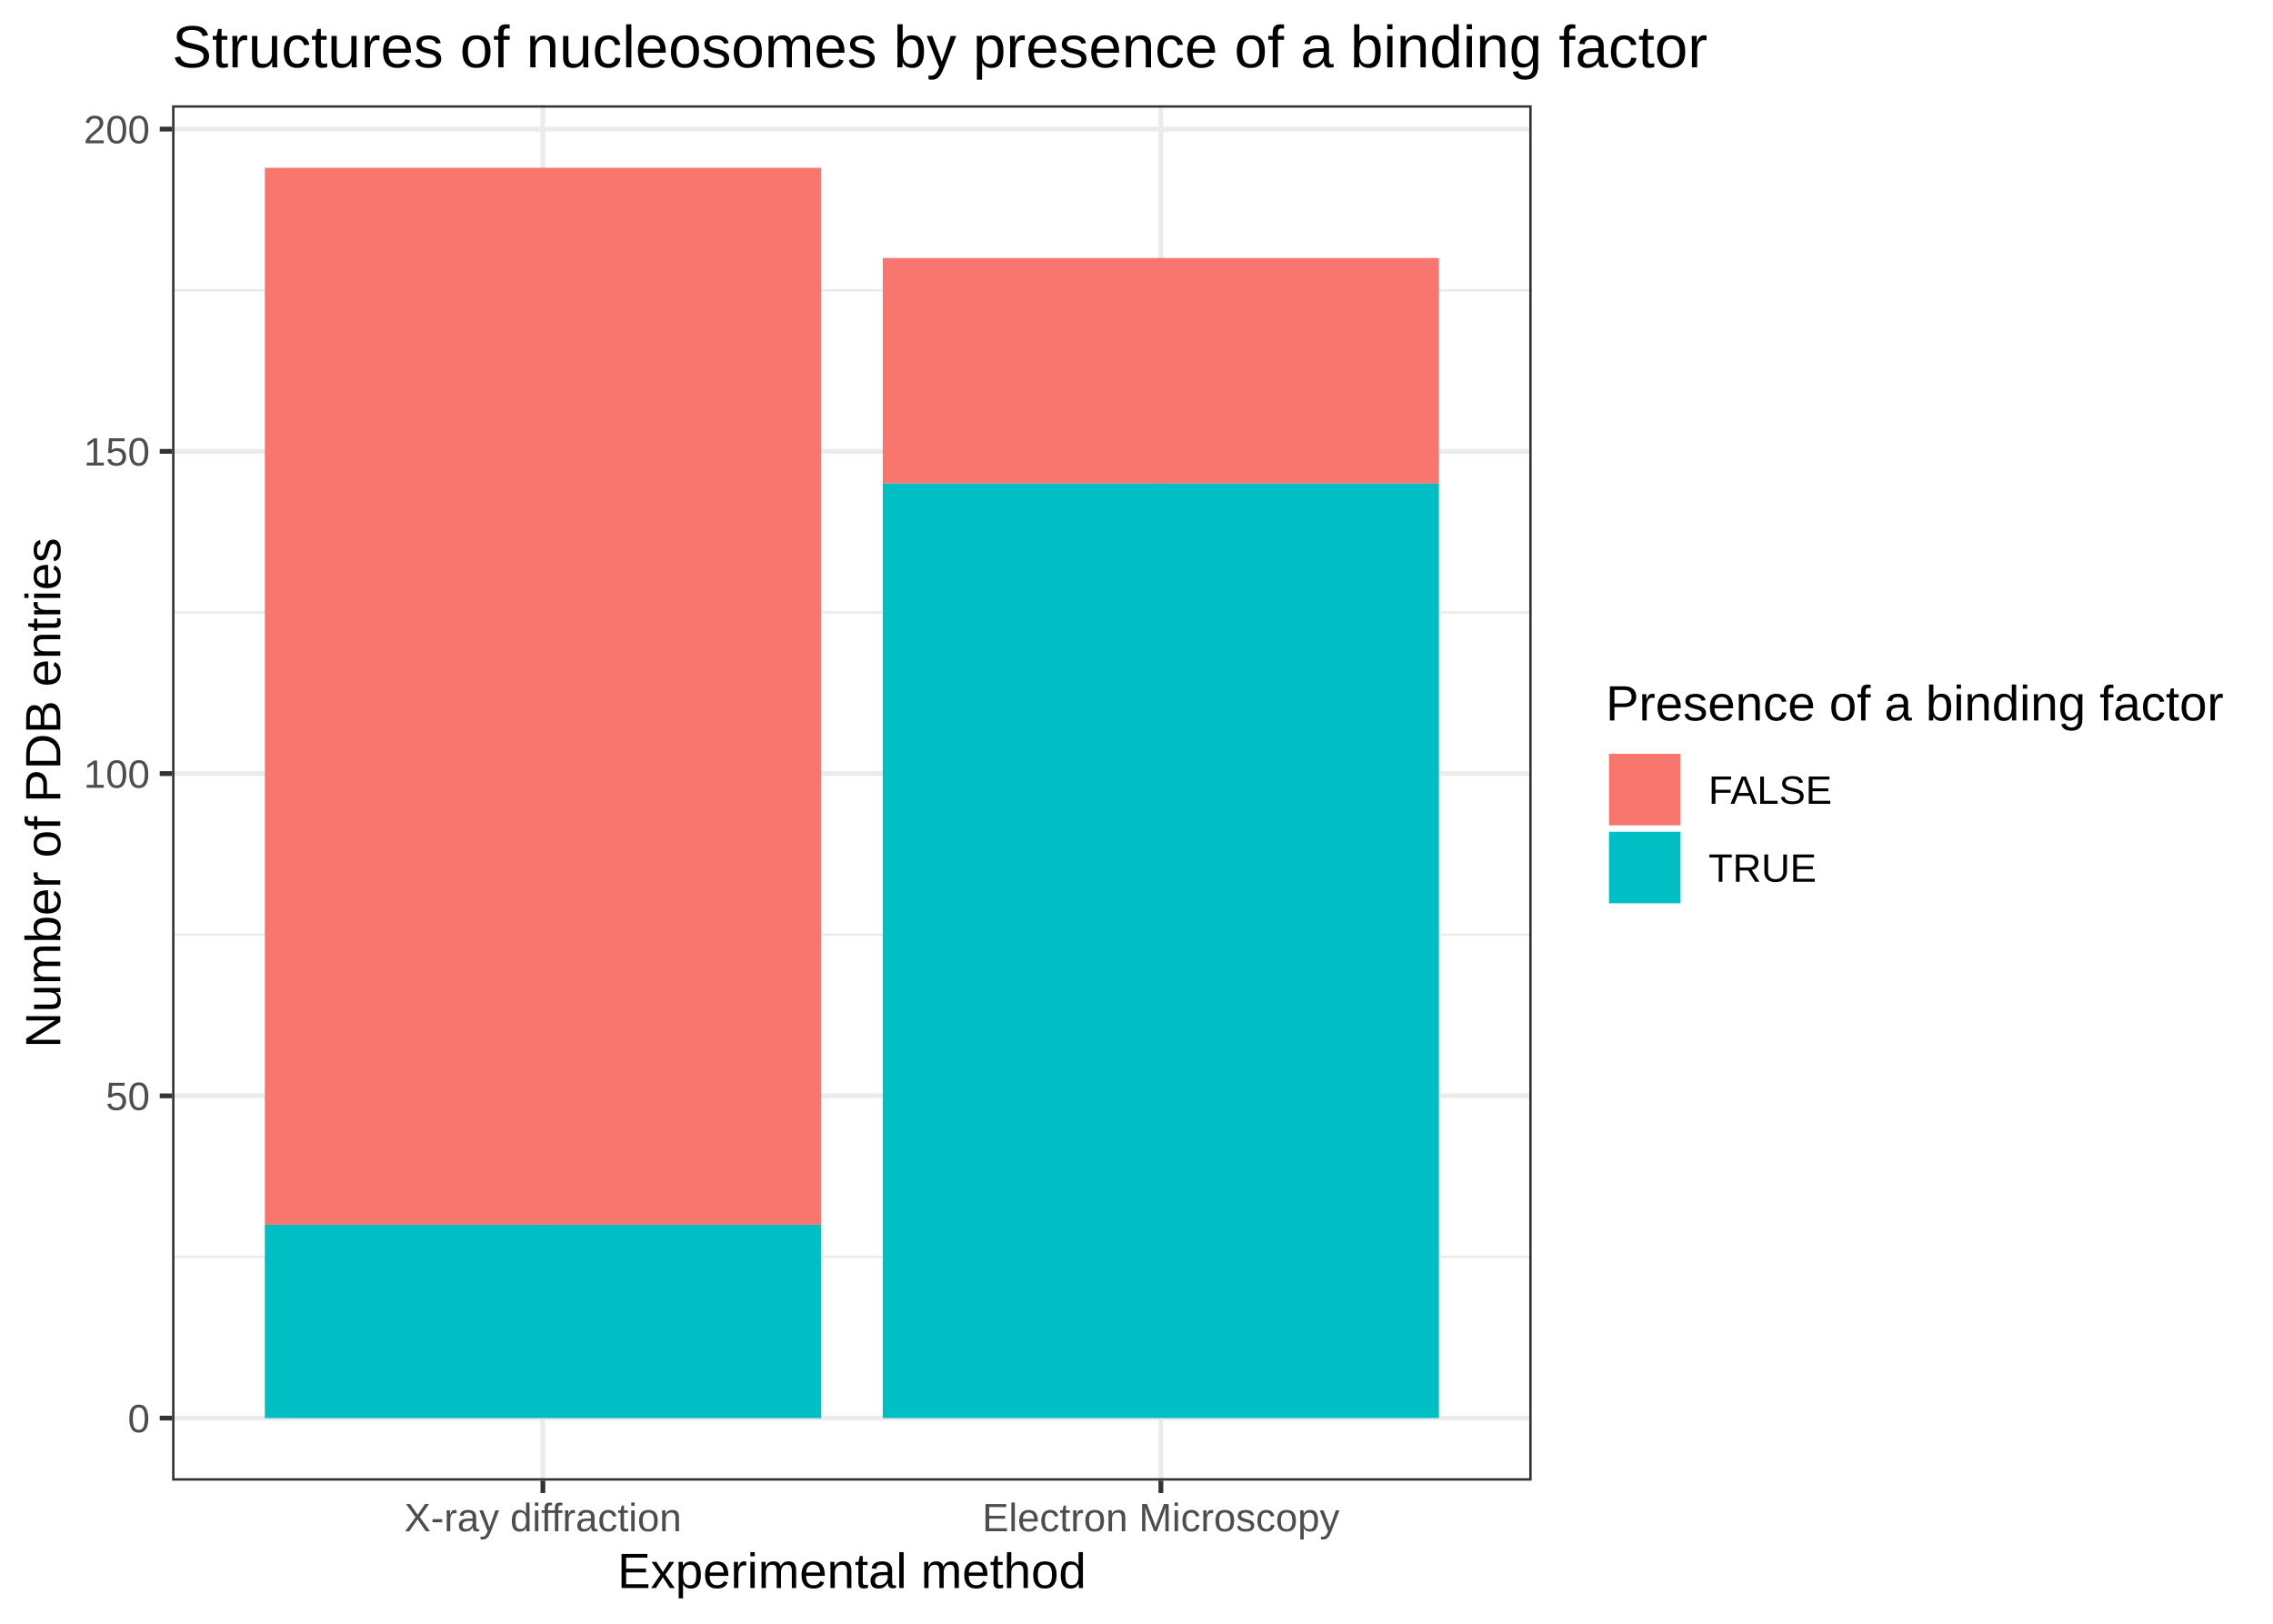
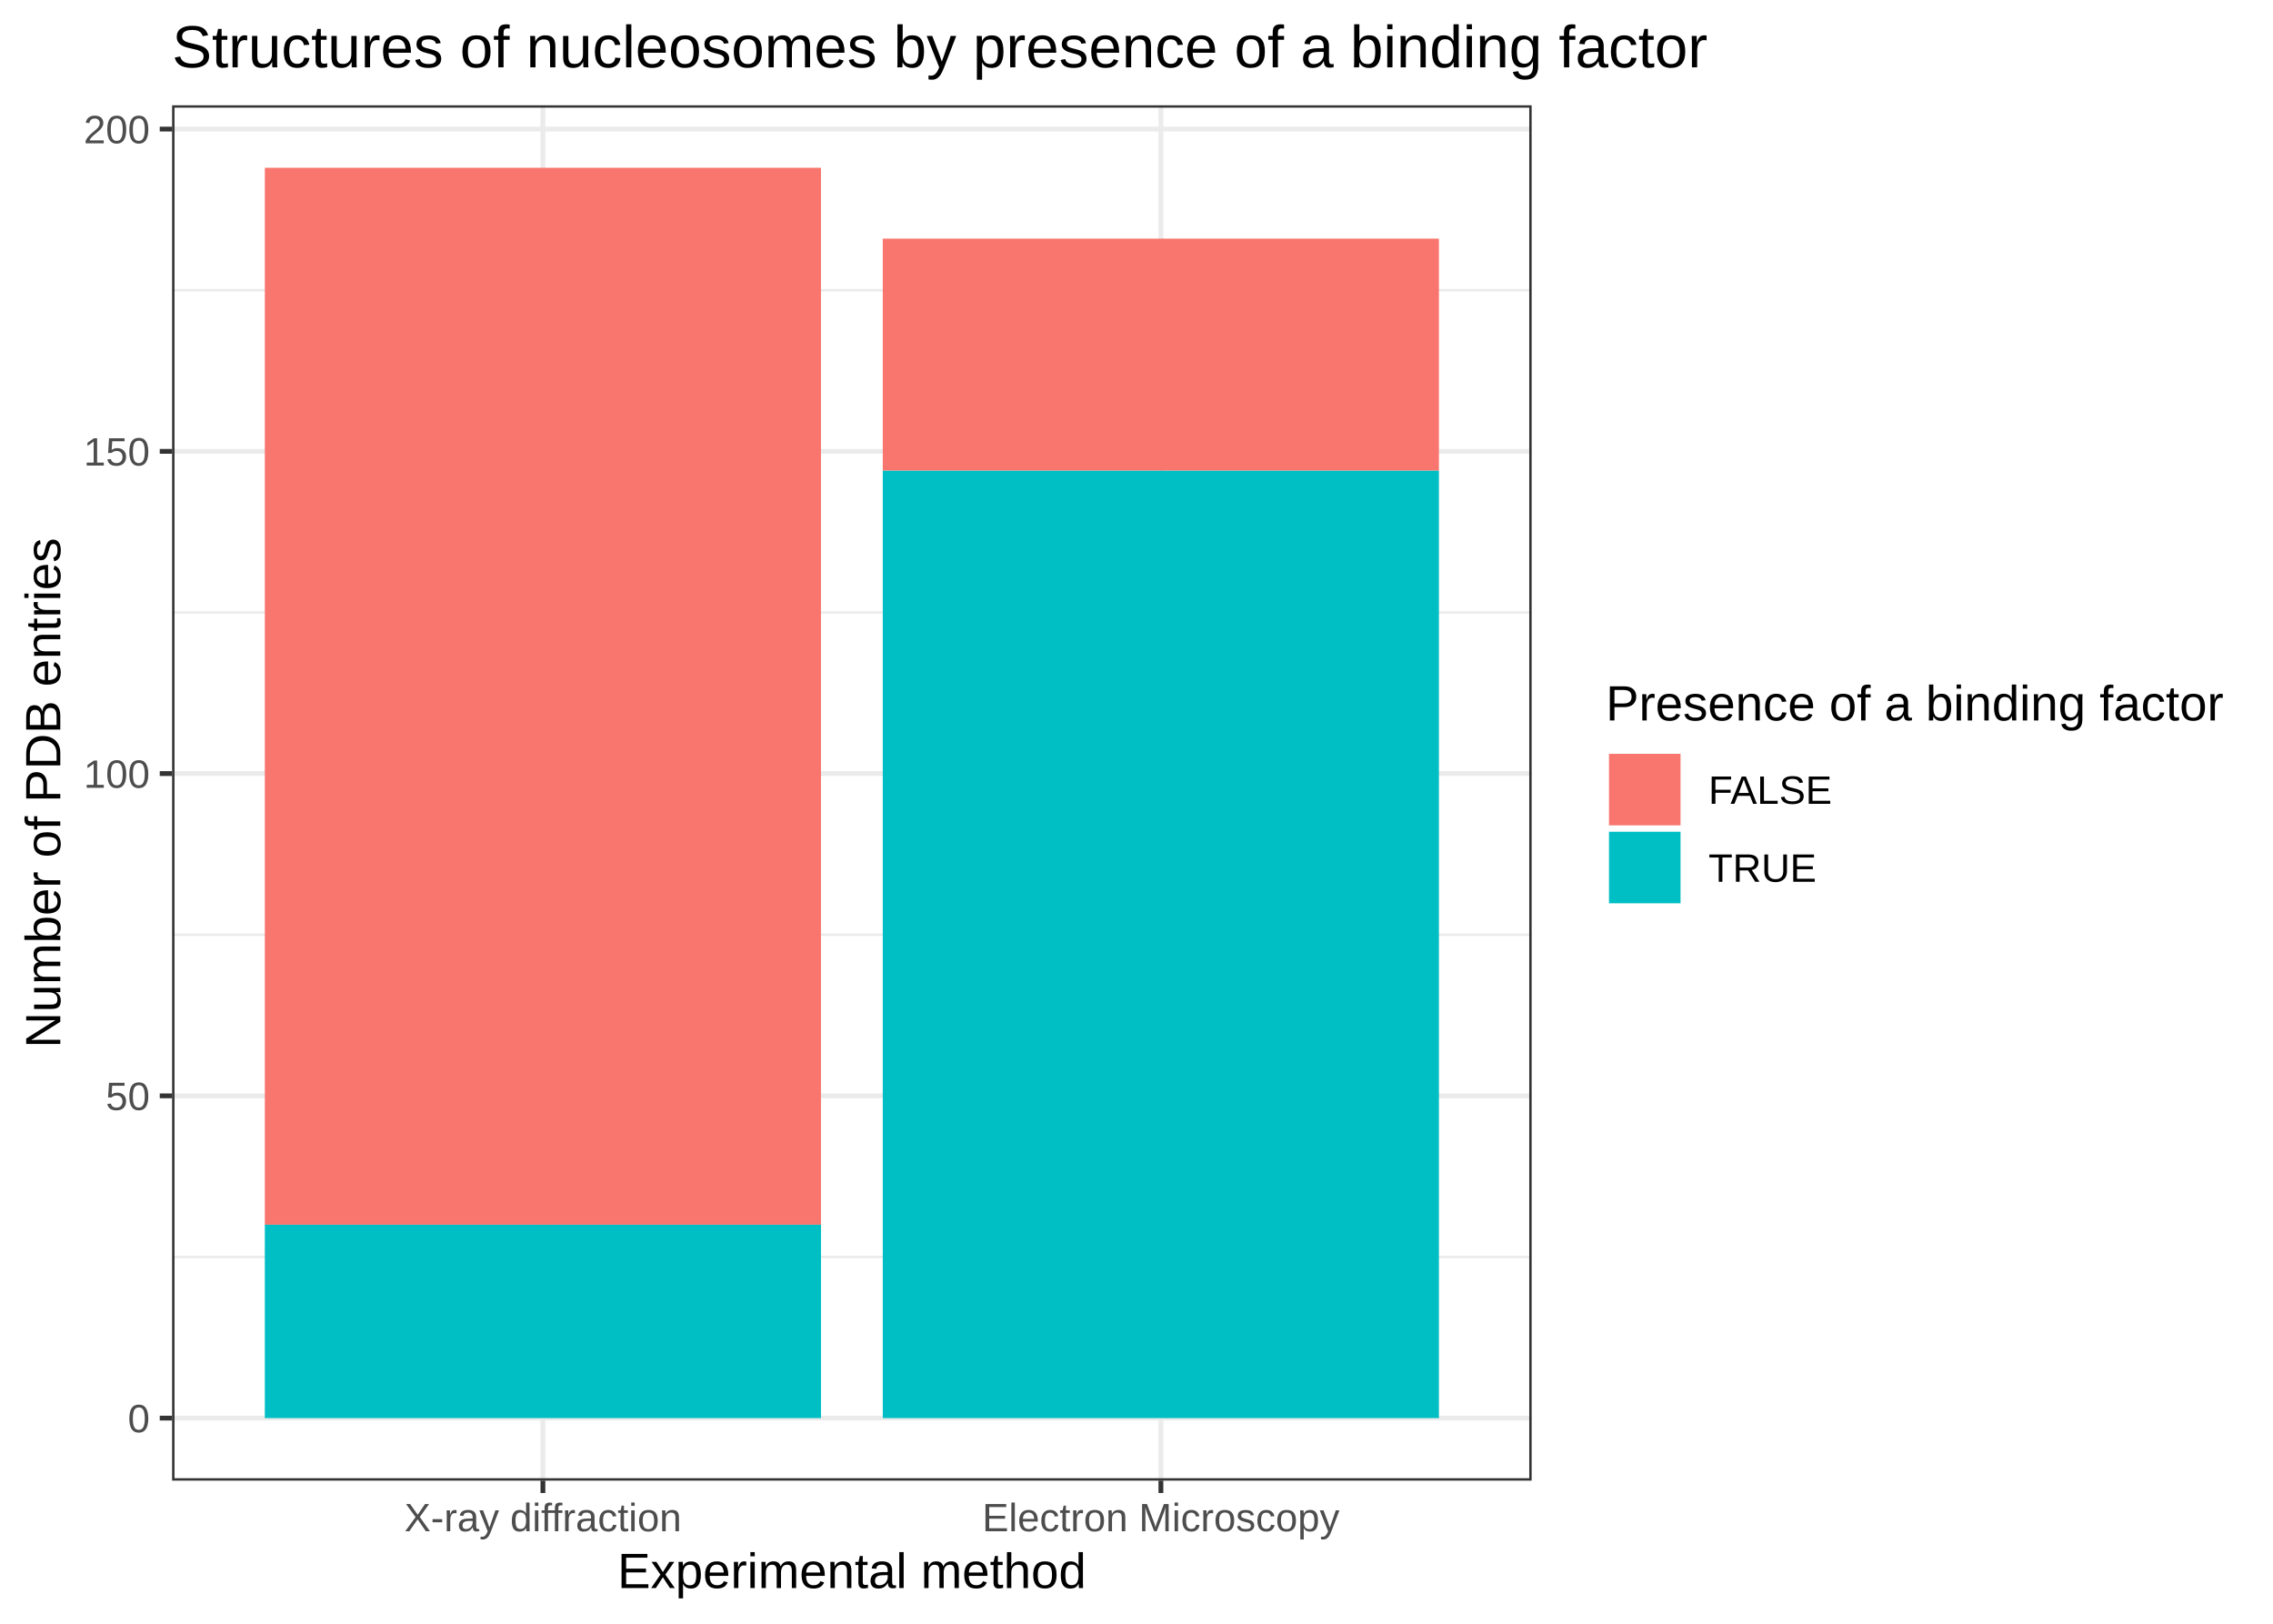
<svg xmlns="http://www.w3.org/2000/svg" class="svglite" width="504.00pt" height="360.00pt" viewBox="0 0 504.00 360.00">
  <defs>
    <style type="text/css">
    .svglite line, .svglite polyline, .svglite polygon, .svglite path, .svglite rect, .svglite circle {
      fill: none;
      stroke: #000000;
      stroke-linecap: round;
      stroke-linejoin: round;
      stroke-miterlimit: 10.00;
    }
  </style>
  </defs>
  <rect width="100%" height="100%" style="stroke: none; fill: #FFFFFF;" />
  <defs>
    <clipPath id="cpMC4wMHw1MDQuMDB8MC4wMHwzNjAuMDA=">
      <rect x="0.00" y="0.00" width="504.00" height="360.00" />
    </clipPath>
  </defs>
  <g clip-path="url(#cpMC4wMHw1MDQuMDB8MC4wMHwzNjAuMDA=)">
    <rect x="0.00" y="0.00" width="504.00" height="360.00" style="stroke-width: 1.07; stroke: #FFFFFF; fill: #FFFFFF;" />
  </g>
  <defs>
    <clipPath id="cpMzguMTZ8MzM5LjYyfDIzLjM0fDMyOC4yNw==">
      <rect x="38.16" y="23.34" width="301.46" height="304.93" />
    </clipPath>
  </defs>
  <g clip-path="url(#cpMzguMTZ8MzM5LjYyfDIzLjM0fDMyOC4yNw==)">
    <rect x="38.16" y="23.34" width="301.46" height="304.93" style="stroke-width: 1.07; stroke: none; fill: #FFFFFF;" />
    <polyline points="38.16,278.68 339.62,278.68 " style="stroke-width: 0.53; stroke: #EBEBEB; stroke-linecap: butt;" />
    <polyline points="38.16,207.24 339.62,207.24 " style="stroke-width: 0.53; stroke: #EBEBEB; stroke-linecap: butt;" />
    <polyline points="38.16,135.79 339.62,135.79 " style="stroke-width: 0.53; stroke: #EBEBEB; stroke-linecap: butt;" />
    <polyline points="38.16,64.35 339.62,64.35 " style="stroke-width: 0.53; stroke: #EBEBEB; stroke-linecap: butt;" />
    <polyline points="38.16,314.41 339.62,314.41 " style="stroke-width: 1.07; stroke: #EBEBEB; stroke-linecap: butt;" />
    <polyline points="38.16,242.96 339.62,242.96 " style="stroke-width: 1.07; stroke: #EBEBEB; stroke-linecap: butt;" />
    <polyline points="38.16,171.51 339.62,171.51 " style="stroke-width: 1.07; stroke: #EBEBEB; stroke-linecap: butt;" />
    <polyline points="38.16,100.07 339.62,100.07 " style="stroke-width: 1.07; stroke: #EBEBEB; stroke-linecap: butt;" />
    <polyline points="38.16,28.62 339.62,28.62 " style="stroke-width: 1.07; stroke: #EBEBEB; stroke-linecap: butt;" />
    <polyline points="120.38,328.27 120.38,23.34 " style="stroke-width: 1.07; stroke: #EBEBEB; stroke-linecap: butt;" />
    <polyline points="257.41,328.27 257.41,23.34 " style="stroke-width: 1.07; stroke: #EBEBEB; stroke-linecap: butt;" />
    <rect x="58.72" y="37.20" width="123.32" height="234.34" style="stroke-width: 1.07; stroke: none; stroke-linecap: square; stroke-linejoin: miter; fill: #F8766D;" />
    <rect x="58.72" y="271.54" width="123.32" height="42.87" style="stroke-width: 1.07; stroke: none; stroke-linecap: square; stroke-linejoin: miter; fill: #00BFC4;" />
-     <rect x="195.74" y="57.20" width="123.32" height="50.01" style="stroke-width: 1.07; stroke: none; stroke-linecap: square; stroke-linejoin: miter; fill: #F8766D;" />
-     <rect x="195.74" y="107.21" width="123.32" height="207.19" style="stroke-width: 1.07; stroke: none; stroke-linecap: square; stroke-linejoin: miter; fill: #00BFC4;" />
+     <rect x="195.74" y="52.91" width="123.32" height="51.44" style="stroke-width: 1.07; stroke: none; stroke-linecap: square; stroke-linejoin: miter; fill: #F8766D;" />
+     <rect x="195.74" y="104.36" width="123.32" height="210.05" style="stroke-width: 1.07; stroke: none; stroke-linecap: square; stroke-linejoin: miter; fill: #00BFC4;" />
    <rect x="38.16" y="23.34" width="301.46" height="304.93" style="stroke-width: 1.07; stroke: #333333;" />
  </g>
  <g clip-path="url(#cpMC4wMHw1MDQuMDB8MC4wMHwzNjAuMDA=)">
    <text x="33.23" y="317.56" text-anchor="end" style="font-size: 8.80px; fill: #4D4D4D; font-family: Arial;" textLength="4.90px" lengthAdjust="spacingAndGlyphs">0</text>
    <text x="33.23" y="246.11" text-anchor="end" style="font-size: 8.80px; fill: #4D4D4D; font-family: Arial;" textLength="9.79px" lengthAdjust="spacingAndGlyphs">50</text>
    <text x="33.23" y="174.67" text-anchor="end" style="font-size: 8.80px; fill: #4D4D4D; font-family: Arial;" textLength="14.69px" lengthAdjust="spacingAndGlyphs">100</text>
    <text x="33.23" y="103.22" text-anchor="end" style="font-size: 8.80px; fill: #4D4D4D; font-family: Arial;" textLength="14.69px" lengthAdjust="spacingAndGlyphs">150</text>
    <text x="33.23" y="31.78" text-anchor="end" style="font-size: 8.80px; fill: #4D4D4D; font-family: Arial;" textLength="14.69px" lengthAdjust="spacingAndGlyphs">200</text>
    <polyline points="35.42,314.41 38.16,314.41 " style="stroke-width: 1.07; stroke: #333333; stroke-linecap: butt;" />
    <polyline points="35.42,242.96 38.16,242.96 " style="stroke-width: 1.07; stroke: #333333; stroke-linecap: butt;" />
    <polyline points="35.42,171.51 38.16,171.51 " style="stroke-width: 1.07; stroke: #333333; stroke-linecap: butt;" />
    <polyline points="35.42,100.07 38.16,100.07 " style="stroke-width: 1.07; stroke: #333333; stroke-linecap: butt;" />
    <polyline points="35.42,28.62 38.16,28.62 " style="stroke-width: 1.07; stroke: #333333; stroke-linecap: butt;" />
    <polyline points="120.38,331.01 120.38,328.27 " style="stroke-width: 1.07; stroke: #333333; stroke-linecap: butt;" />
    <polyline points="257.41,331.01 257.41,328.27 " style="stroke-width: 1.07; stroke: #333333; stroke-linecap: butt;" />
    <text x="120.38" y="339.50" text-anchor="middle" style="font-size: 8.80px; fill: #4D4D4D; font-family: Arial;" textLength="61.60px" lengthAdjust="spacingAndGlyphs">X-ray diffraction</text>
    <text x="257.41" y="339.50" text-anchor="middle" style="font-size: 8.80px; fill: #4D4D4D; font-family: Arial;" textLength="79.21px" lengthAdjust="spacingAndGlyphs">Electron Microscopy</text>
    <text x="188.89" y="352.09" text-anchor="middle" style="font-size: 11.00px; font-family: Arial;" textLength="103.95px" lengthAdjust="spacingAndGlyphs">Experimental method</text>
    <text transform="translate(13.37,175.80) rotate(-90)" text-anchor="middle" style="font-size: 11.00px; font-family: Arial;" textLength="113.10px" lengthAdjust="spacingAndGlyphs">Number of PDB entries</text>
    <rect x="350.58" y="145.14" width="147.94" height="61.32" style="stroke-width: 1.07; stroke: none; fill: #FFFFFF;" />
    <text x="356.06" y="159.73" style="font-size: 11.00px; font-family: Arial;" textLength="136.98px" lengthAdjust="spacingAndGlyphs">Presence of a binding factor</text>
    <rect x="356.06" y="166.42" width="17.28" height="17.28" style="stroke-width: 1.07; stroke: none; fill: #FFFFFF;" />
    <rect x="356.77" y="167.13" width="15.86" height="15.86" style="stroke-width: 1.07; stroke: none; stroke-linecap: square; stroke-linejoin: miter; fill: #F8766D;" />
    <rect x="356.06" y="183.70" width="17.28" height="17.28" style="stroke-width: 1.07; stroke: none; fill: #FFFFFF;" />
    <rect x="356.77" y="184.41" width="15.86" height="15.86" style="stroke-width: 1.07; stroke: none; stroke-linecap: square; stroke-linejoin: miter; fill: #00BFC4;" />
    <text x="378.82" y="178.22" style="font-size: 8.80px; font-family: Arial;" textLength="27.87px" lengthAdjust="spacingAndGlyphs">FALSE</text>
    <text x="378.82" y="195.50" style="font-size: 8.80px; font-family: Arial;" textLength="23.94px" lengthAdjust="spacingAndGlyphs">TRUE</text>
    <text x="38.16" y="14.94" style="font-size: 13.20px; font-family: Arial;" textLength="340.23px" lengthAdjust="spacingAndGlyphs">Structures of nucleosomes by presence of a binding factor</text>
  </g>
</svg>
